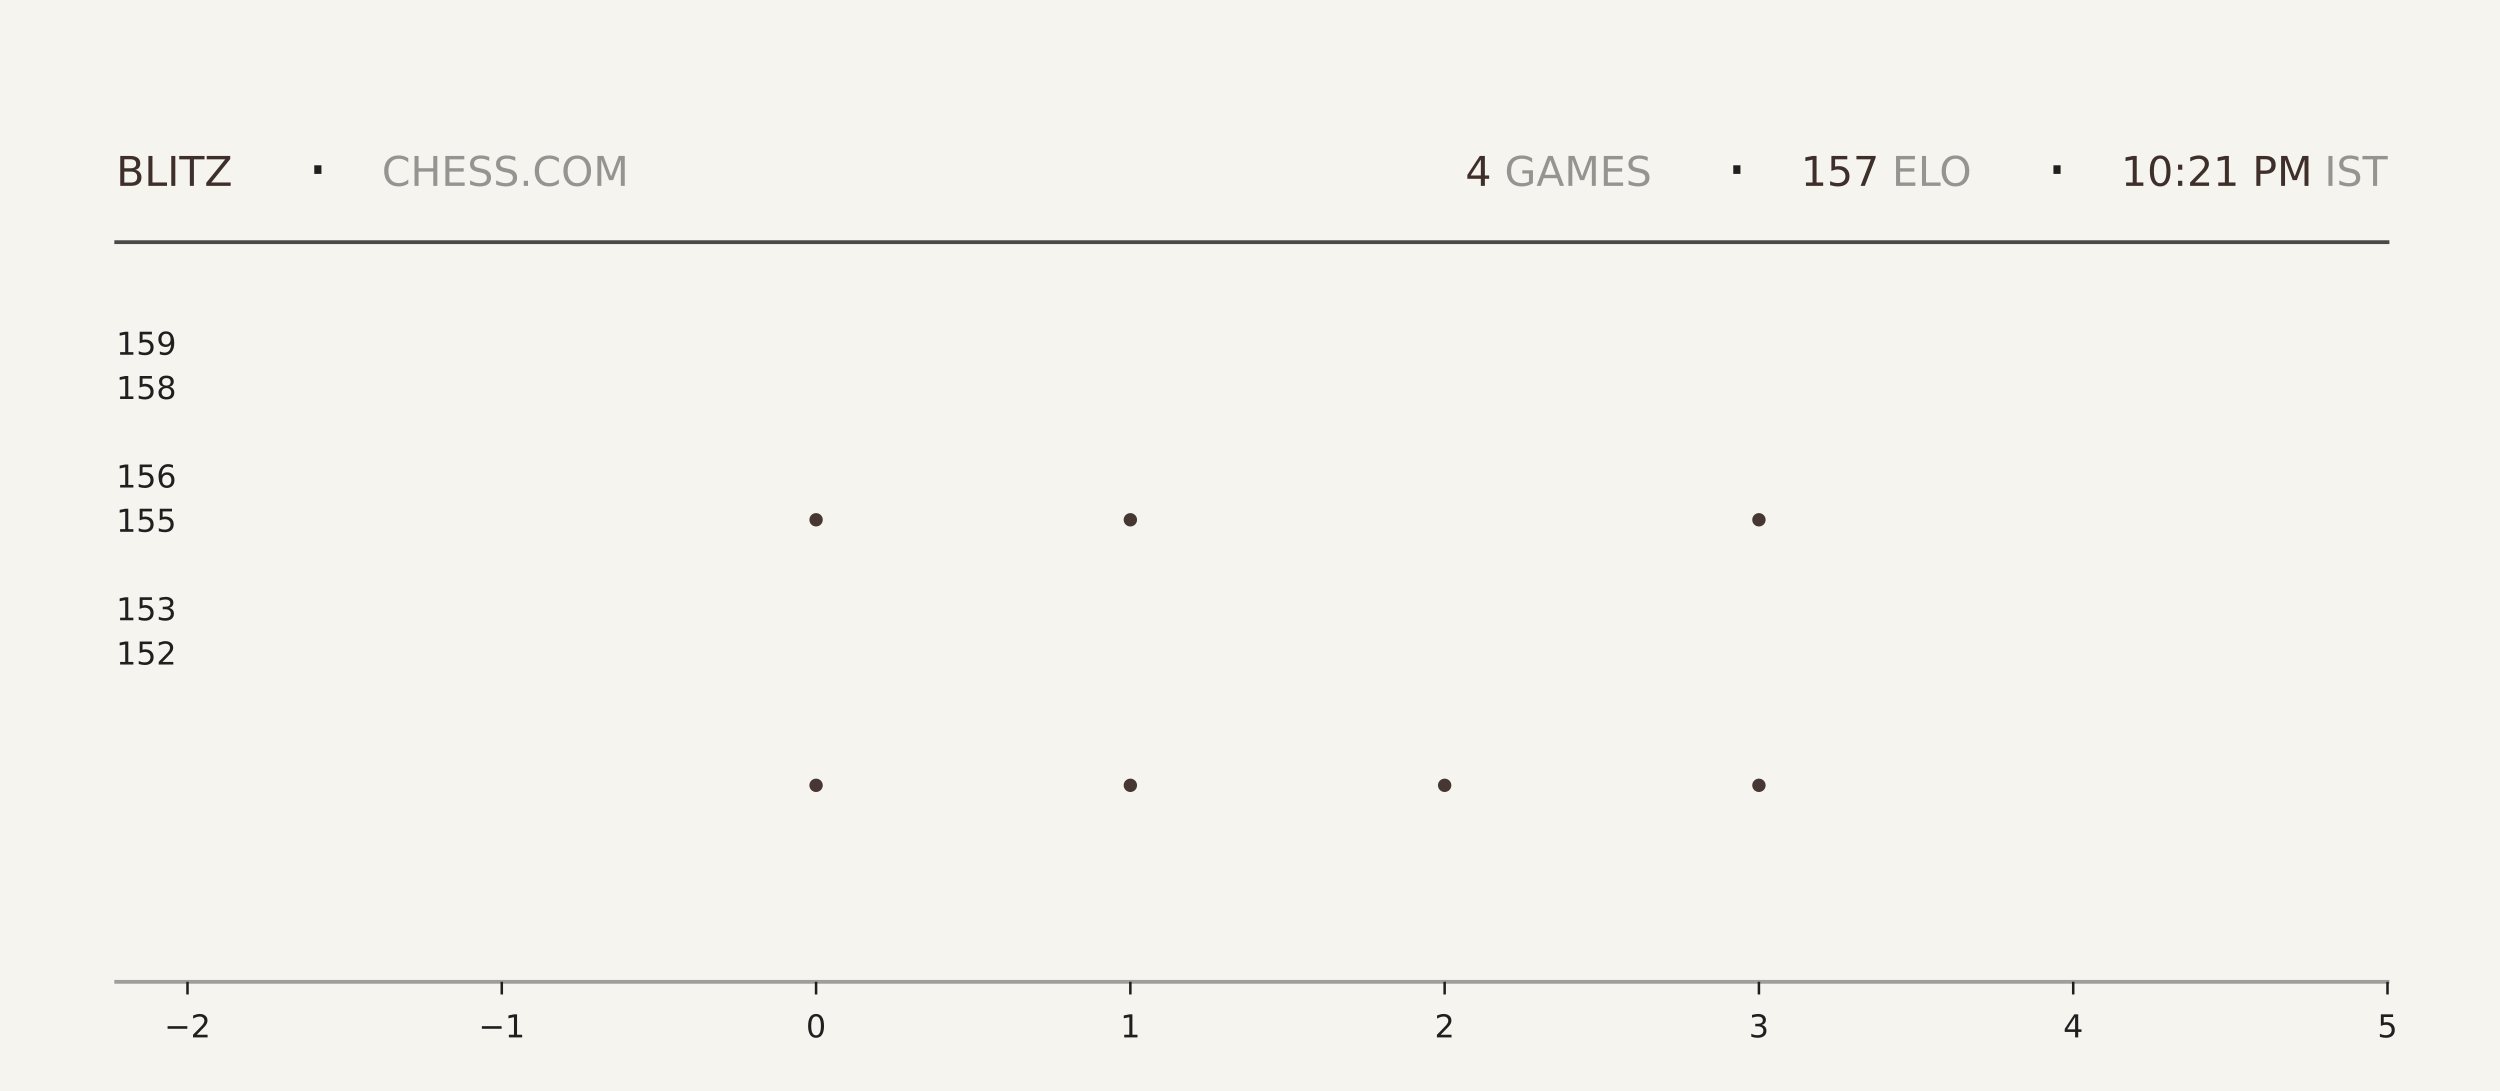
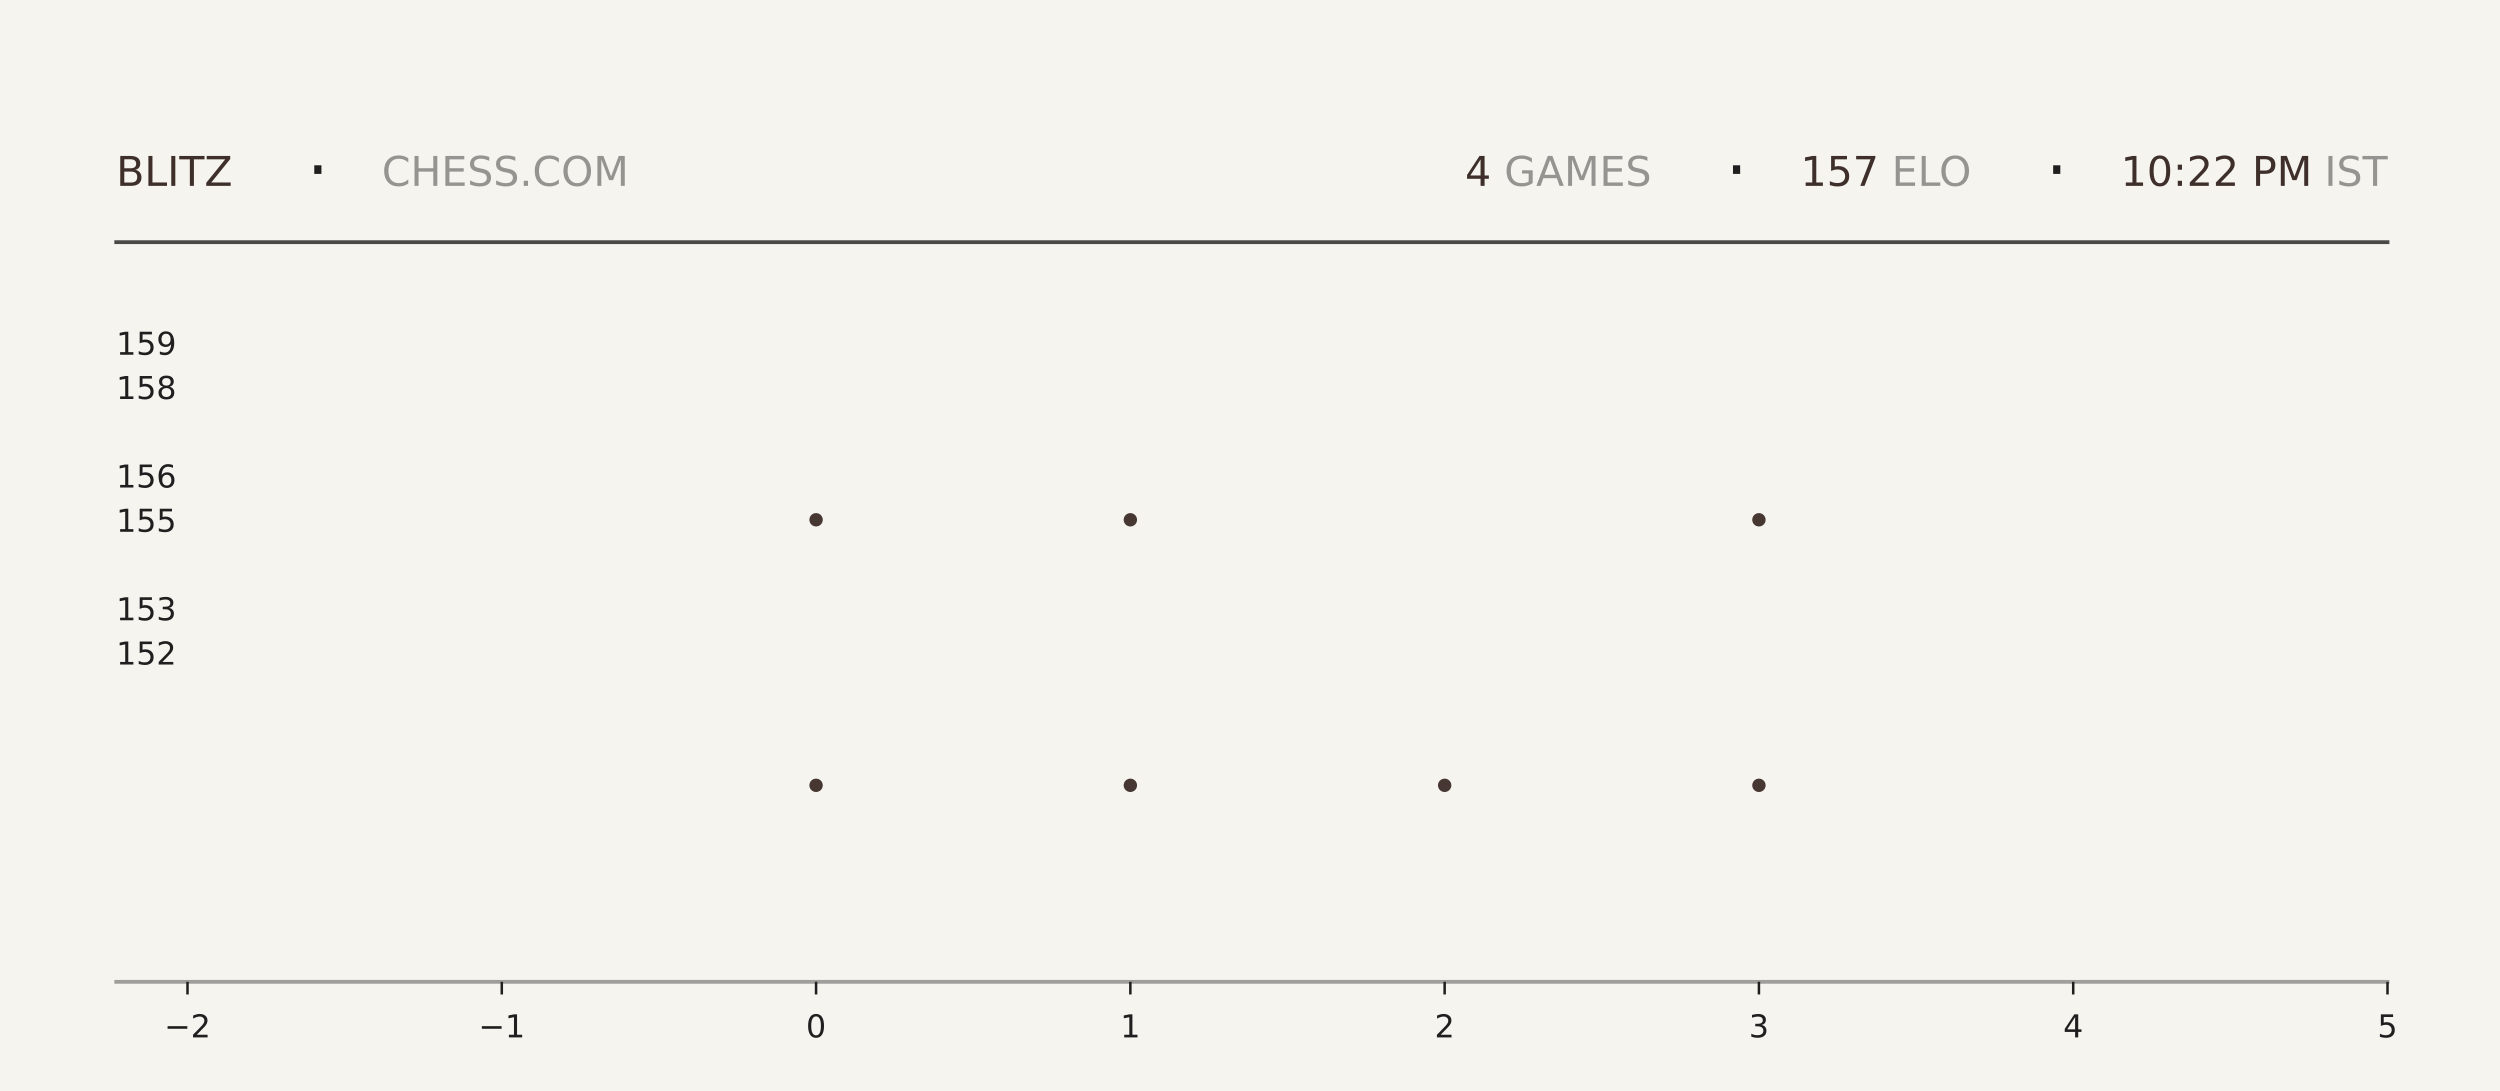
<svg xmlns="http://www.w3.org/2000/svg" xmlns:xlink="http://www.w3.org/1999/xlink" width="792pt" height="345.6pt" viewBox="0 0 792 345.6" version="1.1">
  <defs>
    <style type="text/css">*{stroke-linejoin: round; stroke-linecap: butt}</style>
  </defs>
  <g id="figure_1">
    <g id="patch_1">
      <path d="M 0 345.6  L 792 345.6  L 792 0  L 0 0  z " style="fill: #f6f4ef" />
    </g>
    <g id="axes_1">
      <g id="patch_2">
        <path d="M 59.4 311.04  L 756.36 311.04  L 756.36 103.68  L 59.4 103.68  z " style="fill: #f6f4ef" />
      </g>
      <g id="PathCollection_1">
        <defs>
-           <path id="m8ea3da43c2" d="M 0 2.121  C 0.563 2.121 1.102 1.898 1.5 1.5  C 1.898 1.102 2.121 0.563 2.121 0  C 2.121 -0.563 1.898 -1.102 1.5 -1.5  C 1.102 -1.898 0.563 -2.121 0 -2.121  C -0.563 -2.121 -1.102 -1.898 -1.5 -1.5  C -1.898 -1.102 -2.121 -0.563 -2.121 0  C -2.121 0.563 -1.898 1.102 -1.5 1.5  C -1.102 1.898 -0.563 2.121 0 2.121  z " />
-         </defs>
-         <g clip-path="url(#pe95f58d68b)">
-           <use xlink:href="#m8ea3da43c2" x="258.531" y="248.79" style="fill: #3e2f2a; fill-opacity: 0.95" />
-           <use xlink:href="#m8ea3da43c2" x="258.531" y="164.668" style="fill: #3e2f2a; fill-opacity: 0.95" />
+           <path id="m4d80706fb9" d="M 0 2.121  C 0.563 2.121 1.102 1.898 1.5 1.5  C 1.898 1.102 2.121 0.563 2.121 0  C 2.121 -0.563 1.898 -1.102 1.5 -1.5  C 1.102 -1.898 0.563 -2.121 0 -2.121  C -0.563 -2.121 -1.102 -1.898 -1.5 -1.5  C -1.898 -1.102 -2.121 -0.563 -2.121 0  C -2.121 0.563 -1.898 1.102 -1.5 1.5  C -1.102 1.898 -0.563 2.121 0 2.121  z " />
+         </defs>
+         <g clip-path="url(#p2bfff4e62f)">
+           <use xlink:href="#m4d80706fb9" x="258.531" y="248.79" style="fill: #3e2f2a; fill-opacity: 0.95" />
+           <use xlink:href="#m4d80706fb9" x="258.531" y="164.668" style="fill: #3e2f2a; fill-opacity: 0.95" />
        </g>
      </g>
      <g id="PathCollection_2">
-         <g clip-path="url(#pe95f58d68b)">
-           <use xlink:href="#m8ea3da43c2" x="358.097" y="248.79" style="fill: #3e2f2a; fill-opacity: 0.95" />
-           <use xlink:href="#m8ea3da43c2" x="358.097" y="164.668" style="fill: #3e2f2a; fill-opacity: 0.95" />
-           <use xlink:href="#m8ea3da43c2" x="358.097" y="80.547" style="fill: #3e2f2a; fill-opacity: 0.95" />
+         <g clip-path="url(#p2bfff4e62f)">
+           <use xlink:href="#m4d80706fb9" x="358.097" y="248.79" style="fill: #3e2f2a; fill-opacity: 0.95" />
+           <use xlink:href="#m4d80706fb9" x="358.097" y="164.668" style="fill: #3e2f2a; fill-opacity: 0.95" />
+           <use xlink:href="#m4d80706fb9" x="358.097" y="80.547" style="fill: #3e2f2a; fill-opacity: 0.95" />
        </g>
      </g>
      <g id="PathCollection_3">
-         <g clip-path="url(#pe95f58d68b)">
-           <use xlink:href="#m8ea3da43c2" x="457.663" y="248.79" style="fill: #3e2f2a; fill-opacity: 0.95" />
+         <g clip-path="url(#p2bfff4e62f)">
+           <use xlink:href="#m4d80706fb9" x="457.663" y="248.79" style="fill: #3e2f2a; fill-opacity: 0.95" />
        </g>
      </g>
      <g id="PathCollection_4">
-         <g clip-path="url(#pe95f58d68b)">
-           <use xlink:href="#m8ea3da43c2" x="557.229" y="248.79" style="fill: #3e2f2a; fill-opacity: 0.95" />
-           <use xlink:href="#m8ea3da43c2" x="557.229" y="164.668" style="fill: #3e2f2a; fill-opacity: 0.95" />
-           <use xlink:href="#m8ea3da43c2" x="557.229" y="80.547" style="fill: #3e2f2a; fill-opacity: 0.95" />
+         <g clip-path="url(#p2bfff4e62f)">
+           <use xlink:href="#m4d80706fb9" x="557.229" y="248.79" style="fill: #3e2f2a; fill-opacity: 0.95" />
+           <use xlink:href="#m4d80706fb9" x="557.229" y="164.668" style="fill: #3e2f2a; fill-opacity: 0.95" />
+           <use xlink:href="#m4d80706fb9" x="557.229" y="80.547" style="fill: #3e2f2a; fill-opacity: 0.95" />
        </g>
      </g>
      <g id="matplotlib.axis_1">
        <g id="xtick_1">
          <g id="line2d_1">
            <defs>
-               <path id="m90fc1037d0" d="M 0 0  L 0 4  " style="stroke: #1f1f1f; stroke-width: 0.8" />
+               <path id="m01c45c10c7" d="M 0 0  L 0 4  " style="stroke: #1f1f1f; stroke-width: 0.8" />
            </defs>
            <g>
-               <use xlink:href="#m90fc1037d0" x="59.4" y="311.04" style="fill: #1f1f1f; stroke: #1f1f1f; stroke-width: 0.8" />
+               <use xlink:href="#m01c45c10c7" x="59.4" y="311.04" style="fill: #1f1f1f; stroke: #1f1f1f; stroke-width: 0.8" />
            </g>
          </g>
          <g id="text_1">
            <g style="fill: #1f1f1f" transform="translate(52.02891 328.6384) scale(0.1 -0.1)">
              <defs>
                <path id="DejaVuSans-2212" d="M 678 2272  L 4684 2272  L 4684 1741  L 678 1741  L 678 2272  z " transform="scale(0.015625)" />
                <path id="DejaVuSans-32" d="M 1228 531  L 3431 531  L 3431 0  L 469 0  L 469 531  Q 828 903 1448 1529  Q 2069 2156 2228 2338  Q 2531 2678 2651 2914  Q 2772 3150 2772 3378  Q 2772 3750 2511 3984  Q 2250 4219 1831 4219  Q 1534 4219 1204 4116  Q 875 4013 500 3803  L 500 4441  Q 881 4594 1212 4672  Q 1544 4750 1819 4750  Q 2544 4750 2975 4387  Q 3406 4025 3406 3419  Q 3406 3131 3298 2873  Q 3191 2616 2906 2266  Q 2828 2175 2409 1742  Q 1991 1309 1228 531  z " transform="scale(0.015625)" />
              </defs>
              <use xlink:href="#DejaVuSans-2212" />
              <use xlink:href="#DejaVuSans-32" transform="translate(83.78906 0)" />
            </g>
          </g>
        </g>
        <g id="xtick_2">
          <g id="line2d_2">
            <g>
-               <use xlink:href="#m90fc1037d0" x="158.966" y="311.04" style="fill: #1f1f1f; stroke: #1f1f1f; stroke-width: 0.8" />
+               <use xlink:href="#m01c45c10c7" x="158.966" y="311.04" style="fill: #1f1f1f; stroke: #1f1f1f; stroke-width: 0.8" />
            </g>
          </g>
          <g id="text_2">
            <g style="fill: #1f1f1f" transform="translate(151.5946 328.6384) scale(0.1 -0.1)">
              <defs>
                <path id="DejaVuSans-31" d="M 794 531  L 1825 531  L 1825 4091  L 703 3866  L 703 4441  L 1819 4666  L 2450 4666  L 2450 531  L 3481 531  L 3481 0  L 794 0  L 794 531  z " transform="scale(0.015625)" />
              </defs>
              <use xlink:href="#DejaVuSans-2212" />
              <use xlink:href="#DejaVuSans-31" transform="translate(83.78906 0)" />
            </g>
          </g>
        </g>
        <g id="xtick_3">
          <g id="line2d_3">
            <g>
-               <use xlink:href="#m90fc1037d0" x="258.531" y="311.04" style="fill: #1f1f1f; stroke: #1f1f1f; stroke-width: 0.8" />
+               <use xlink:href="#m01c45c10c7" x="258.531" y="311.04" style="fill: #1f1f1f; stroke: #1f1f1f; stroke-width: 0.8" />
            </g>
          </g>
          <g id="text_3">
            <g style="fill: #1f1f1f" transform="translate(255.3502 328.6384) scale(0.1 -0.1)">
              <defs>
                <path id="DejaVuSans-30" d="M 2034 4250  Q 1547 4250 1301 3770  Q 1056 3291 1056 2328  Q 1056 1369 1301 889  Q 1547 409 2034 409  Q 2525 409 2770 889  Q 3016 1369 3016 2328  Q 3016 3291 2770 3770  Q 2525 4250 2034 4250  z M 2034 4750  Q 2819 4750 3233 4129  Q 3647 3509 3647 2328  Q 3647 1150 3233 529  Q 2819 -91 2034 -91  Q 1250 -91 836 529  Q 422 1150 422 2328  Q 422 3509 836 4129  Q 1250 4750 2034 4750  z " transform="scale(0.015625)" />
              </defs>
              <use xlink:href="#DejaVuSans-30" />
            </g>
          </g>
        </g>
        <g id="xtick_4">
          <g id="line2d_4">
            <g>
-               <use xlink:href="#m90fc1037d0" x="358.097" y="311.04" style="fill: #1f1f1f; stroke: #1f1f1f; stroke-width: 0.8" />
+               <use xlink:href="#m01c45c10c7" x="358.097" y="311.04" style="fill: #1f1f1f; stroke: #1f1f1f; stroke-width: 0.8" />
            </g>
          </g>
          <g id="text_4">
            <g style="fill: #1f1f1f" transform="translate(354.9159 328.6384) scale(0.1 -0.1)">
              <use xlink:href="#DejaVuSans-31" />
            </g>
          </g>
        </g>
        <g id="xtick_5">
          <g id="line2d_5">
            <g>
-               <use xlink:href="#m90fc1037d0" x="457.663" y="311.04" style="fill: #1f1f1f; stroke: #1f1f1f; stroke-width: 0.8" />
+               <use xlink:href="#m01c45c10c7" x="457.663" y="311.04" style="fill: #1f1f1f; stroke: #1f1f1f; stroke-width: 0.8" />
            </g>
          </g>
          <g id="text_5">
            <g style="fill: #1f1f1f" transform="translate(454.4816 328.6384) scale(0.1 -0.1)">
              <use xlink:href="#DejaVuSans-32" />
            </g>
          </g>
        </g>
        <g id="xtick_6">
          <g id="line2d_6">
            <g>
-               <use xlink:href="#m90fc1037d0" x="557.229" y="311.04" style="fill: #1f1f1f; stroke: #1f1f1f; stroke-width: 0.8" />
+               <use xlink:href="#m01c45c10c7" x="557.229" y="311.04" style="fill: #1f1f1f; stroke: #1f1f1f; stroke-width: 0.8" />
            </g>
          </g>
          <g id="text_6">
            <g style="fill: #1f1f1f" transform="translate(554.0473 328.6384) scale(0.1 -0.1)">
              <defs>
                <path id="DejaVuSans-33" d="M 2597 2516  Q 3050 2419 3304 2112  Q 3559 1806 3559 1356  Q 3559 666 3084 287  Q 2609 -91 1734 -91  Q 1441 -91 1130 -33  Q 819 25 488 141  L 488 750  Q 750 597 1062 519  Q 1375 441 1716 441  Q 2309 441 2620 675  Q 2931 909 2931 1356  Q 2931 1769 2642 2001  Q 2353 2234 1838 2234  L 1294 2234  L 1294 2753  L 1863 2753  Q 2328 2753 2575 2939  Q 2822 3125 2822 3475  Q 2822 3834 2567 4026  Q 2313 4219 1838 4219  Q 1578 4219 1281 4162  Q 984 4106 628 3988  L 628 4550  Q 988 4650 1302 4700  Q 1616 4750 1894 4750  Q 2613 4750 3031 4423  Q 3450 4097 3450 3541  Q 3450 3153 3228 2886  Q 3006 2619 2597 2516  z " transform="scale(0.015625)" />
              </defs>
              <use xlink:href="#DejaVuSans-33" />
            </g>
          </g>
        </g>
        <g id="xtick_7">
          <g id="line2d_7">
            <g>
-               <use xlink:href="#m90fc1037d0" x="656.794" y="311.04" style="fill: #1f1f1f; stroke: #1f1f1f; stroke-width: 0.8" />
+               <use xlink:href="#m01c45c10c7" x="656.794" y="311.04" style="fill: #1f1f1f; stroke: #1f1f1f; stroke-width: 0.8" />
            </g>
          </g>
          <g id="text_7">
            <g style="fill: #1f1f1f" transform="translate(653.613 328.6384) scale(0.1 -0.1)">
              <defs>
                <path id="DejaVuSans-34" d="M 2419 4116  L 825 1625  L 2419 1625  L 2419 4116  z M 2253 4666  L 3047 4666  L 3047 1625  L 3713 1625  L 3713 1100  L 3047 1100  L 3047 0  L 2419 0  L 2419 1100  L 313 1100  L 313 1709  L 2253 4666  z " transform="scale(0.015625)" />
              </defs>
              <use xlink:href="#DejaVuSans-34" />
            </g>
          </g>
        </g>
        <g id="xtick_8">
          <g id="line2d_8">
            <g>
-               <use xlink:href="#m90fc1037d0" x="756.36" y="311.04" style="fill: #1f1f1f; stroke: #1f1f1f; stroke-width: 0.8" />
+               <use xlink:href="#m01c45c10c7" x="756.36" y="311.04" style="fill: #1f1f1f; stroke: #1f1f1f; stroke-width: 0.8" />
            </g>
          </g>
          <g id="text_8">
            <g style="fill: #1f1f1f" transform="translate(753.1788 328.6384) scale(0.1 -0.1)">
              <defs>
                <path id="DejaVuSans-35" d="M 691 4666  L 3169 4666  L 3169 4134  L 1269 4134  L 1269 2991  Q 1406 3038 1543 3061  Q 1681 3084 1819 3084  Q 2600 3084 3056 2656  Q 3513 2228 3513 1497  Q 3513 744 3044 326  Q 2575 -91 1722 -91  Q 1428 -91 1123 -41  Q 819 9 494 109  L 494 744  Q 775 591 1075 516  Q 1375 441 1709 441  Q 2250 441 2565 725  Q 2881 1009 2881 1497  Q 2881 1984 2565 2268  Q 2250 2553 1709 2553  Q 1456 2553 1204 2497  Q 953 2441 691 2322  L 691 4666  z " transform="scale(0.015625)" />
              </defs>
              <use xlink:href="#DejaVuSans-35" />
            </g>
          </g>
        </g>
      </g>
      <g id="matplotlib.axis_2">
        <g id="ytick_1">
          <g id="line2d_9" />
          <g id="text_9">
            <g style="fill: #1f1f1f" transform="translate(36.8125 210.5283) scale(0.1 -0.1)">
              <use xlink:href="#DejaVuSans-31" />
              <use xlink:href="#DejaVuSans-35" transform="translate(63.62305 0)" />
              <use xlink:href="#DejaVuSans-32" transform="translate(127.2461 0)" />
            </g>
          </g>
        </g>
        <g id="ytick_2">
          <g id="line2d_10" />
          <g id="text_10">
            <g style="fill: #1f1f1f" transform="translate(36.8125 196.508) scale(0.1 -0.1)">
              <use xlink:href="#DejaVuSans-31" />
              <use xlink:href="#DejaVuSans-35" transform="translate(63.62305 0)" />
              <use xlink:href="#DejaVuSans-33" transform="translate(127.2461 0)" />
            </g>
          </g>
        </g>
        <g id="ytick_3">
          <g id="line2d_11" />
          <g id="text_11">
            <g style="fill: #1f1f1f" transform="translate(36.8125 168.4675) scale(0.1 -0.1)">
              <use xlink:href="#DejaVuSans-31" />
              <use xlink:href="#DejaVuSans-35" transform="translate(63.62305 0)" />
              <use xlink:href="#DejaVuSans-35" transform="translate(127.2461 0)" />
            </g>
          </g>
        </g>
        <g id="ytick_4">
          <g id="line2d_12" />
          <g id="text_12">
            <g style="fill: #1f1f1f" transform="translate(36.8125 154.4472) scale(0.1 -0.1)">
              <defs>
                <path id="DejaVuSans-36" d="M 2113 2584  Q 1688 2584 1439 2293  Q 1191 2003 1191 1497  Q 1191 994 1439 701  Q 1688 409 2113 409  Q 2538 409 2786 701  Q 3034 994 3034 1497  Q 3034 2003 2786 2293  Q 2538 2584 2113 2584  z M 3366 4563  L 3366 3988  Q 3128 4100 2886 4159  Q 2644 4219 2406 4219  Q 1781 4219 1451 3797  Q 1122 3375 1075 2522  Q 1259 2794 1537 2939  Q 1816 3084 2150 3084  Q 2853 3084 3261 2657  Q 3669 2231 3669 1497  Q 3669 778 3244 343  Q 2819 -91 2113 -91  Q 1303 -91 875 529  Q 447 1150 447 2328  Q 447 3434 972 4092  Q 1497 4750 2381 4750  Q 2619 4750 2861 4703  Q 3103 4656 3366 4563  z " transform="scale(0.015625)" />
              </defs>
              <use xlink:href="#DejaVuSans-31" />
              <use xlink:href="#DejaVuSans-35" transform="translate(63.62305 0)" />
              <use xlink:href="#DejaVuSans-36" transform="translate(127.2461 0)" />
            </g>
          </g>
        </g>
        <g id="ytick_5">
          <g id="line2d_13" />
          <g id="text_13">
            <g style="fill: #1f1f1f" transform="translate(36.8125 126.4066) scale(0.1 -0.1)">
              <defs>
                <path id="DejaVuSans-38" d="M 2034 2216  Q 1584 2216 1326 1975  Q 1069 1734 1069 1313  Q 1069 891 1326 650  Q 1584 409 2034 409  Q 2484 409 2743 651  Q 3003 894 3003 1313  Q 3003 1734 2745 1975  Q 2488 2216 2034 2216  z M 1403 2484  Q 997 2584 770 2862  Q 544 3141 544 3541  Q 544 4100 942 4425  Q 1341 4750 2034 4750  Q 2731 4750 3128 4425  Q 3525 4100 3525 3541  Q 3525 3141 3298 2862  Q 3072 2584 2669 2484  Q 3125 2378 3379 2068  Q 3634 1759 3634 1313  Q 3634 634 3220 271  Q 2806 -91 2034 -91  Q 1263 -91 848 271  Q 434 634 434 1313  Q 434 1759 690 2068  Q 947 2378 1403 2484  z M 1172 3481  Q 1172 3119 1398 2916  Q 1625 2713 2034 2713  Q 2441 2713 2670 2916  Q 2900 3119 2900 3481  Q 2900 3844 2670 4047  Q 2441 4250 2034 4250  Q 1625 4250 1398 4047  Q 1172 3844 1172 3481  z " transform="scale(0.015625)" />
              </defs>
              <use xlink:href="#DejaVuSans-31" />
              <use xlink:href="#DejaVuSans-35" transform="translate(63.62305 0)" />
              <use xlink:href="#DejaVuSans-38" transform="translate(127.2461 0)" />
            </g>
          </g>
        </g>
        <g id="ytick_6">
          <g id="line2d_14" />
          <g id="text_14">
            <g style="fill: #1f1f1f" transform="translate(36.8125 112.3863) scale(0.1 -0.1)">
              <defs>
                <path id="DejaVuSans-39" d="M 703 97  L 703 672  Q 941 559 1184 500  Q 1428 441 1663 441  Q 2288 441 2617 861  Q 2947 1281 2994 2138  Q 2813 1869 2534 1725  Q 2256 1581 1919 1581  Q 1219 1581 811 2004  Q 403 2428 403 3163  Q 403 3881 828 4315  Q 1253 4750 1959 4750  Q 2769 4750 3195 4129  Q 3622 3509 3622 2328  Q 3622 1225 3098 567  Q 2575 -91 1691 -91  Q 1453 -91 1209 -44  Q 966 3 703 97  z M 1959 2075  Q 2384 2075 2632 2365  Q 2881 2656 2881 3163  Q 2881 3666 2632 3958  Q 2384 4250 1959 4250  Q 1534 4250 1286 3958  Q 1038 3666 1038 3163  Q 1038 2656 1286 2365  Q 1534 2075 1959 2075  z " transform="scale(0.015625)" />
              </defs>
              <use xlink:href="#DejaVuSans-31" />
              <use xlink:href="#DejaVuSans-35" transform="translate(63.62305 0)" />
              <use xlink:href="#DejaVuSans-39" transform="translate(127.2461 0)" />
            </g>
          </g>
        </g>
      </g>
    </g>
    <g id="line2d_15">
      <path d="M 36.82 76.723  L 756.36 76.723  " style="fill: none; stroke: #1f1f1f; stroke-opacity: 0.8; stroke-width: 1.2; stroke-linecap: square" />
    </g>
    <g id="line2d_16">
      <path d="M 36.82 311.04  L 756.36 311.04  " style="fill: none; stroke: #1f1f1f; stroke-opacity: 0.4; stroke-width: 1.2; stroke-linecap: square" />
    </g>
    <g id="text_15">
      <g style="fill: #3e2f2a" transform="translate(36.82 58.88319) scale(0.13 -0.13)">
        <defs>
          <path id="DejaVuSans-42" d="M 1259 2228  L 1259 519  L 2272 519  Q 2781 519 3026 730  Q 3272 941 3272 1375  Q 3272 1813 3026 2020  Q 2781 2228 2272 2228  L 1259 2228  z M 1259 4147  L 1259 2741  L 2194 2741  Q 2656 2741 2882 2914  Q 3109 3088 3109 3444  Q 3109 3797 2882 3972  Q 2656 4147 2194 4147  L 1259 4147  z M 628 4666  L 2241 4666  Q 2963 4666 3353 4366  Q 3744 4066 3744 3513  Q 3744 3084 3544 2831  Q 3344 2578 2956 2516  Q 3422 2416 3680 2098  Q 3938 1781 3938 1306  Q 3938 681 3513 340  Q 3088 0 2303 0  L 628 0  L 628 4666  z " transform="scale(0.015625)" />
          <path id="DejaVuSans-4c" d="M 628 4666  L 1259 4666  L 1259 531  L 3531 531  L 3531 0  L 628 0  L 628 4666  z " transform="scale(0.015625)" />
          <path id="DejaVuSans-49" d="M 628 4666  L 1259 4666  L 1259 0  L 628 0  L 628 4666  z " transform="scale(0.015625)" />
          <path id="DejaVuSans-54" d="M -19 4666  L 3928 4666  L 3928 4134  L 2272 4134  L 2272 0  L 1638 0  L 1638 4134  L -19 4134  L -19 4666  z " transform="scale(0.015625)" />
          <path id="DejaVuSans-5a" d="M 359 4666  L 4025 4666  L 4025 4184  L 1075 531  L 4097 531  L 4097 0  L 288 0  L 288 481  L 3238 4134  L 359 4134  L 359 4666  z " transform="scale(0.015625)" />
        </defs>
        <use xlink:href="#DejaVuSans-42" />
        <use xlink:href="#DejaVuSans-4c" transform="translate(68.60352 0)" />
        <use xlink:href="#DejaVuSans-49" transform="translate(124.3164 0)" />
        <use xlink:href="#DejaVuSans-54" transform="translate(153.8086 0)" />
        <use xlink:href="#DejaVuSans-5a" transform="translate(214.8926 0)" />
      </g>
    </g>
    <g id="text_16">
      <g style="fill: #1f1f1f" transform="translate(97.21 61.36662) scale(0.22 -0.22)">
        <defs>
          <path id="DejaVuSans-b7" d="M 684 2619  L 1344 2619  L 1344 1825  L 684 1825  L 684 2619  z " transform="scale(0.015625)" />
        </defs>
        <use xlink:href="#DejaVuSans-b7" />
      </g>
    </g>
    <g id="text_17">
      <g style="fill: #1f1f1f; opacity: 0.45" transform="translate(120.97 58.88319) scale(0.13 -0.13)">
        <defs>
          <path id="DejaVuSans-43" d="M 4122 4306  L 4122 3641  Q 3803 3938 3442 4084  Q 3081 4231 2675 4231  Q 1875 4231 1450 3742  Q 1025 3253 1025 2328  Q 1025 1406 1450 917  Q 1875 428 2675 428  Q 3081 428 3442 575  Q 3803 722 4122 1019  L 4122 359  Q 3791 134 3420 21  Q 3050 -91 2638 -91  Q 1578 -91 968 557  Q 359 1206 359 2328  Q 359 3453 968 4101  Q 1578 4750 2638 4750  Q 3056 4750 3426 4639  Q 3797 4528 4122 4306  z " transform="scale(0.015625)" />
          <path id="DejaVuSans-48" d="M 628 4666  L 1259 4666  L 1259 2753  L 3553 2753  L 3553 4666  L 4184 4666  L 4184 0  L 3553 0  L 3553 2222  L 1259 2222  L 1259 0  L 628 0  L 628 4666  z " transform="scale(0.015625)" />
          <path id="DejaVuSans-45" d="M 628 4666  L 3578 4666  L 3578 4134  L 1259 4134  L 1259 2753  L 3481 2753  L 3481 2222  L 1259 2222  L 1259 531  L 3634 531  L 3634 0  L 628 0  L 628 4666  z " transform="scale(0.015625)" />
          <path id="DejaVuSans-53" d="M 3425 4513  L 3425 3897  Q 3066 4069 2747 4153  Q 2428 4238 2131 4238  Q 1616 4238 1336 4038  Q 1056 3838 1056 3469  Q 1056 3159 1242 3001  Q 1428 2844 1947 2747  L 2328 2669  Q 3034 2534 3370 2195  Q 3706 1856 3706 1288  Q 3706 609 3251 259  Q 2797 -91 1919 -91  Q 1588 -91 1214 -16  Q 841 59 441 206  L 441 856  Q 825 641 1194 531  Q 1563 422 1919 422  Q 2459 422 2753 634  Q 3047 847 3047 1241  Q 3047 1584 2836 1778  Q 2625 1972 2144 2069  L 1759 2144  Q 1053 2284 737 2584  Q 422 2884 422 3419  Q 422 4038 858 4394  Q 1294 4750 2059 4750  Q 2388 4750 2728 4690  Q 3069 4631 3425 4513  z " transform="scale(0.015625)" />
          <path id="DejaVuSans-2e" d="M 684 794  L 1344 794  L 1344 0  L 684 0  L 684 794  z " transform="scale(0.015625)" />
          <path id="DejaVuSans-4f" d="M 2522 4238  Q 1834 4238 1429 3725  Q 1025 3213 1025 2328  Q 1025 1447 1429 934  Q 1834 422 2522 422  Q 3209 422 3611 934  Q 4013 1447 4013 2328  Q 4013 3213 3611 3725  Q 3209 4238 2522 4238  z M 2522 4750  Q 3503 4750 4090 4092  Q 4678 3434 4678 2328  Q 4678 1225 4090 567  Q 3503 -91 2522 -91  Q 1538 -91 948 565  Q 359 1222 359 2328  Q 359 3434 948 4092  Q 1538 4750 2522 4750  z " transform="scale(0.015625)" />
          <path id="DejaVuSans-4d" d="M 628 4666  L 1569 4666  L 2759 1491  L 3956 4666  L 4897 4666  L 4897 0  L 4281 0  L 4281 4097  L 3078 897  L 2444 897  L 1241 4097  L 1241 0  L 628 0  L 628 4666  z " transform="scale(0.015625)" />
        </defs>
        <use xlink:href="#DejaVuSans-43" />
        <use xlink:href="#DejaVuSans-48" transform="translate(69.82422 0)" />
        <use xlink:href="#DejaVuSans-45" transform="translate(145.0195 0)" />
        <use xlink:href="#DejaVuSans-53" transform="translate(208.2031 0)" />
        <use xlink:href="#DejaVuSans-53" transform="translate(271.6797 0)" />
        <use xlink:href="#DejaVuSans-2e" transform="translate(335.1562 0)" />
        <use xlink:href="#DejaVuSans-43" transform="translate(366.9434 0)" />
        <use xlink:href="#DejaVuSans-4f" transform="translate(436.7676 0)" />
        <use xlink:href="#DejaVuSans-4d" transform="translate(515.4785 0)" />
      </g>
    </g>
    <g id="text_18">
-       <g style="fill: #3e2f2a" transform="translate(464.22 58.88319) scale(0.13 -0.13)">
+       <g style="fill: #3e2f2a" transform="translate(464.13 58.88319) scale(0.13 -0.13)">
        <use xlink:href="#DejaVuSans-34" />
      </g>
    </g>
    <g id="text_19">
-       <g style="fill: #1f1f1f; opacity: 0.45" transform="translate(472.5 58.88319) scale(0.13 -0.13)">
+       <g style="fill: #1f1f1f; opacity: 0.45" transform="translate(472.41 58.88319) scale(0.13 -0.13)">
        <defs>
          <path id="DejaVuSans-20" transform="scale(0.015625)" />
          <path id="DejaVuSans-47" d="M 3809 666  L 3809 1919  L 2778 1919  L 2778 2438  L 4434 2438  L 4434 434  Q 4069 175 3628 42  Q 3188 -91 2688 -91  Q 1594 -91 976 548  Q 359 1188 359 2328  Q 359 3472 976 4111  Q 1594 4750 2688 4750  Q 3144 4750 3555 4637  Q 3966 4525 4313 4306  L 4313 3634  Q 3963 3931 3569 4081  Q 3175 4231 2741 4231  Q 1884 4231 1454 3753  Q 1025 3275 1025 2328  Q 1025 1384 1454 906  Q 1884 428 2741 428  Q 3075 428 3337 486  Q 3600 544 3809 666  z " transform="scale(0.015625)" />
          <path id="DejaVuSans-41" d="M 2188 4044  L 1331 1722  L 3047 1722  L 2188 4044  z M 1831 4666  L 2547 4666  L 4325 0  L 3669 0  L 3244 1197  L 1141 1197  L 716 0  L 50 0  L 1831 4666  z " transform="scale(0.015625)" />
        </defs>
        <use xlink:href="#DejaVuSans-20" />
        <use xlink:href="#DejaVuSans-47" transform="translate(31.78711 0)" />
        <use xlink:href="#DejaVuSans-41" transform="translate(109.2773 0)" />
        <use xlink:href="#DejaVuSans-4d" transform="translate(177.6855 0)" />
        <use xlink:href="#DejaVuSans-45" transform="translate(263.9648 0)" />
        <use xlink:href="#DejaVuSans-53" transform="translate(327.1484 0)" />
      </g>
    </g>
    <g id="text_20">
-       <g style="fill: #1f1f1f" transform="translate(546.75 61.36662) scale(0.22 -0.22)">
+       <g style="fill: #1f1f1f" transform="translate(546.66 61.36662) scale(0.22 -0.22)">
        <use xlink:href="#DejaVuSans-b7" />
      </g>
    </g>
    <g id="text_21">
-       <g style="fill: #3e2f2a" transform="translate(570.51 58.88319) scale(0.13 -0.13)">
+       <g style="fill: #3e2f2a" transform="translate(570.42 58.88319) scale(0.13 -0.13)">
        <defs>
          <path id="DejaVuSans-37" d="M 525 4666  L 3525 4666  L 3525 4397  L 1831 0  L 1172 0  L 2766 4134  L 525 4134  L 525 4666  z " transform="scale(0.015625)" />
        </defs>
        <use xlink:href="#DejaVuSans-31" />
        <use xlink:href="#DejaVuSans-35" transform="translate(63.62305 0)" />
        <use xlink:href="#DejaVuSans-37" transform="translate(127.2461 0)" />
      </g>
    </g>
    <g id="text_22">
-       <g style="fill: #1f1f1f; opacity: 0.45" transform="translate(595.26 58.88319) scale(0.13 -0.13)">
+       <g style="fill: #1f1f1f; opacity: 0.45" transform="translate(595.17 58.88319) scale(0.13 -0.13)">
        <use xlink:href="#DejaVuSans-20" />
        <use xlink:href="#DejaVuSans-45" transform="translate(31.78711 0)" />
        <use xlink:href="#DejaVuSans-4c" transform="translate(94.9707 0)" />
        <use xlink:href="#DejaVuSans-4f" transform="translate(147.0586 0)" />
      </g>
    </g>
    <g id="text_23">
-       <g style="fill: #1f1f1f" transform="translate(648.18 61.36662) scale(0.22 -0.22)">
+       <g style="fill: #1f1f1f" transform="translate(648.09 61.36662) scale(0.22 -0.22)">
        <use xlink:href="#DejaVuSans-b7" />
      </g>
    </g>
    <g id="text_24">
-       <g style="fill: #3e2f2a" transform="translate(671.94 58.88319) scale(0.13 -0.13)">
+       <g style="fill: #3e2f2a" transform="translate(671.85 58.88319) scale(0.13 -0.13)">
        <defs>
          <path id="DejaVuSans-3a" d="M 750 794  L 1409 794  L 1409 0  L 750 0  L 750 794  z M 750 3309  L 1409 3309  L 1409 2516  L 750 2516  L 750 3309  z " transform="scale(0.015625)" />
          <path id="DejaVuSans-50" d="M 1259 4147  L 1259 2394  L 2053 2394  Q 2494 2394 2734 2622  Q 2975 2850 2975 3272  Q 2975 3691 2734 3919  Q 2494 4147 2053 4147  L 1259 4147  z M 628 4666  L 2053 4666  Q 2838 4666 3239 4311  Q 3641 3956 3641 3272  Q 3641 2581 3239 2228  Q 2838 1875 2053 1875  L 1259 1875  L 1259 0  L 628 0  L 628 4666  z " transform="scale(0.015625)" />
        </defs>
        <use xlink:href="#DejaVuSans-31" />
        <use xlink:href="#DejaVuSans-30" transform="translate(63.62305 0)" />
        <use xlink:href="#DejaVuSans-3a" transform="translate(127.2461 0)" />
        <use xlink:href="#DejaVuSans-32" transform="translate(160.9375 0)" />
-         <use xlink:href="#DejaVuSans-31" transform="translate(224.5605 0)" />
+         <use xlink:href="#DejaVuSans-32" transform="translate(224.5605 0)" />
        <use xlink:href="#DejaVuSans-20" transform="translate(288.1836 0)" />
        <use xlink:href="#DejaVuSans-50" transform="translate(319.9707 0)" />
        <use xlink:href="#DejaVuSans-4d" transform="translate(380.2734 0)" />
      </g>
    </g>
    <g id="text_25">
      <g style="fill: #1f1f1f; opacity: 0.45" transform="translate(732.24 58.88319) scale(0.13 -0.13)">
        <use xlink:href="#DejaVuSans-20" />
        <use xlink:href="#DejaVuSans-49" transform="translate(31.78711 0)" />
        <use xlink:href="#DejaVuSans-53" transform="translate(61.2793 0)" />
        <use xlink:href="#DejaVuSans-54" transform="translate(124.7559 0)" />
      </g>
    </g>
  </g>
  <defs>
-     <clipPath id="pe95f58d68b">
+     <clipPath id="p2bfff4e62f">
      <rect x="59.4" y="103.68" width="696.96" height="207.36" />
    </clipPath>
  </defs>
</svg>
